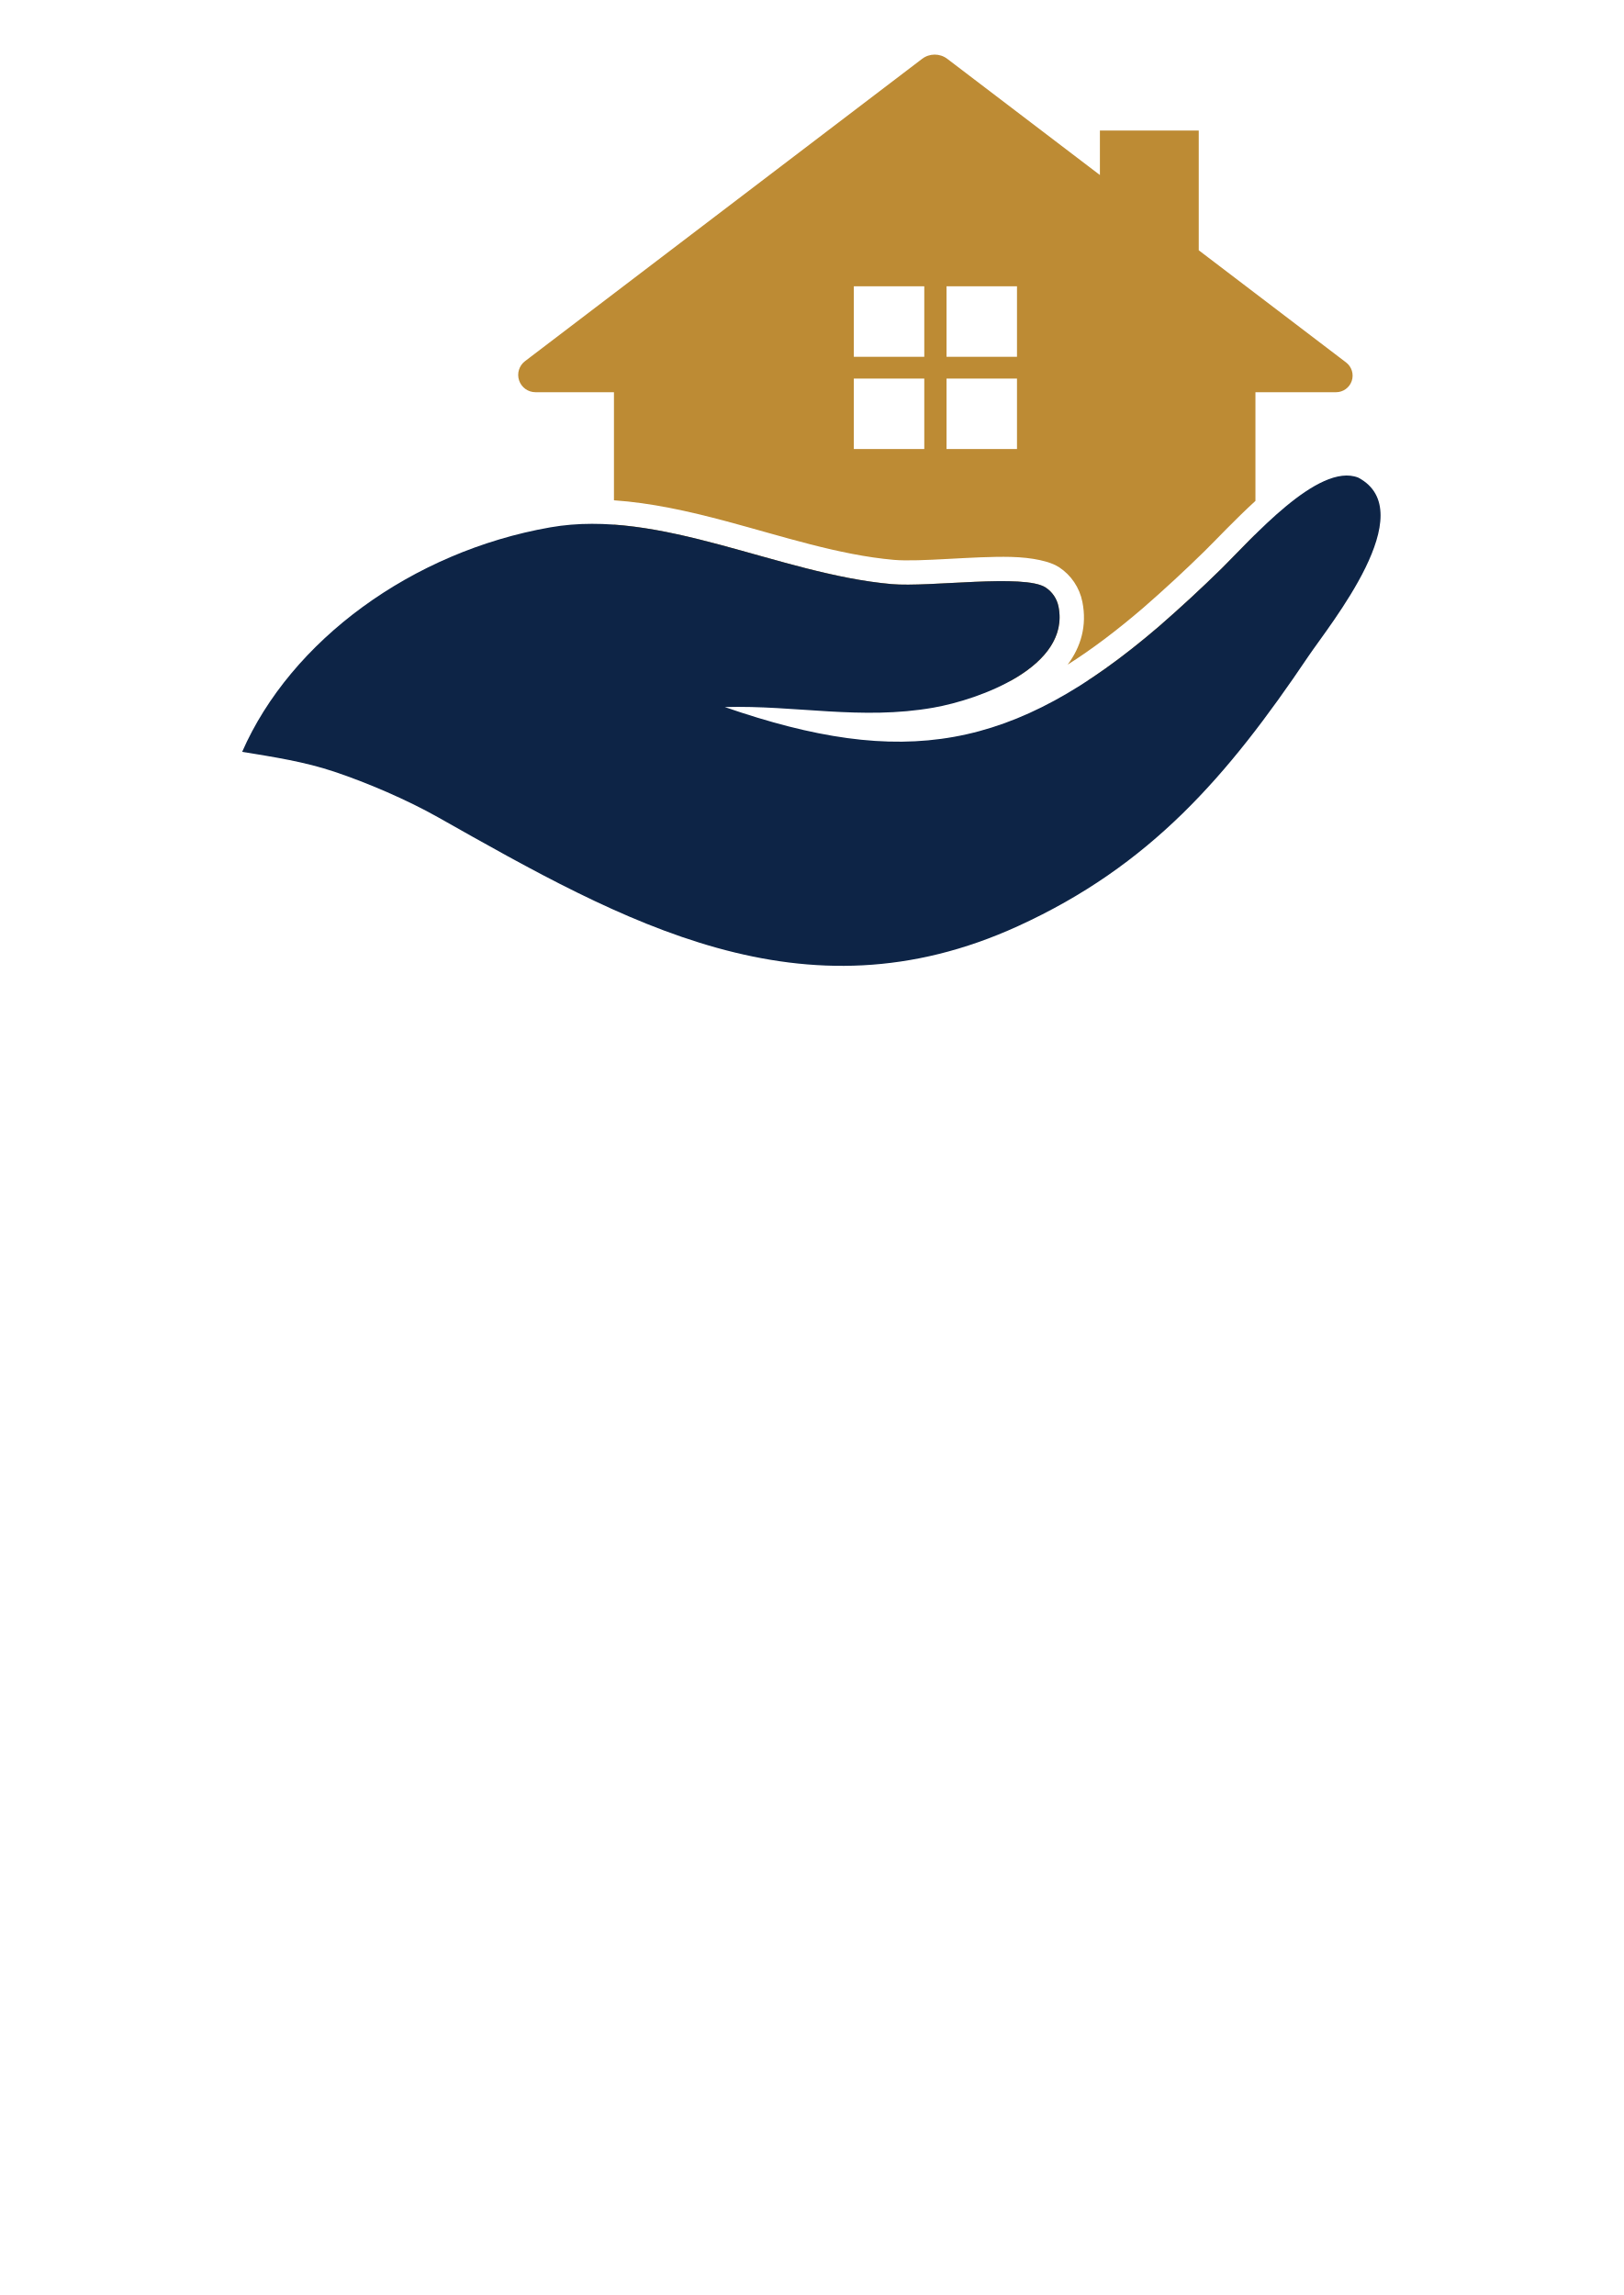
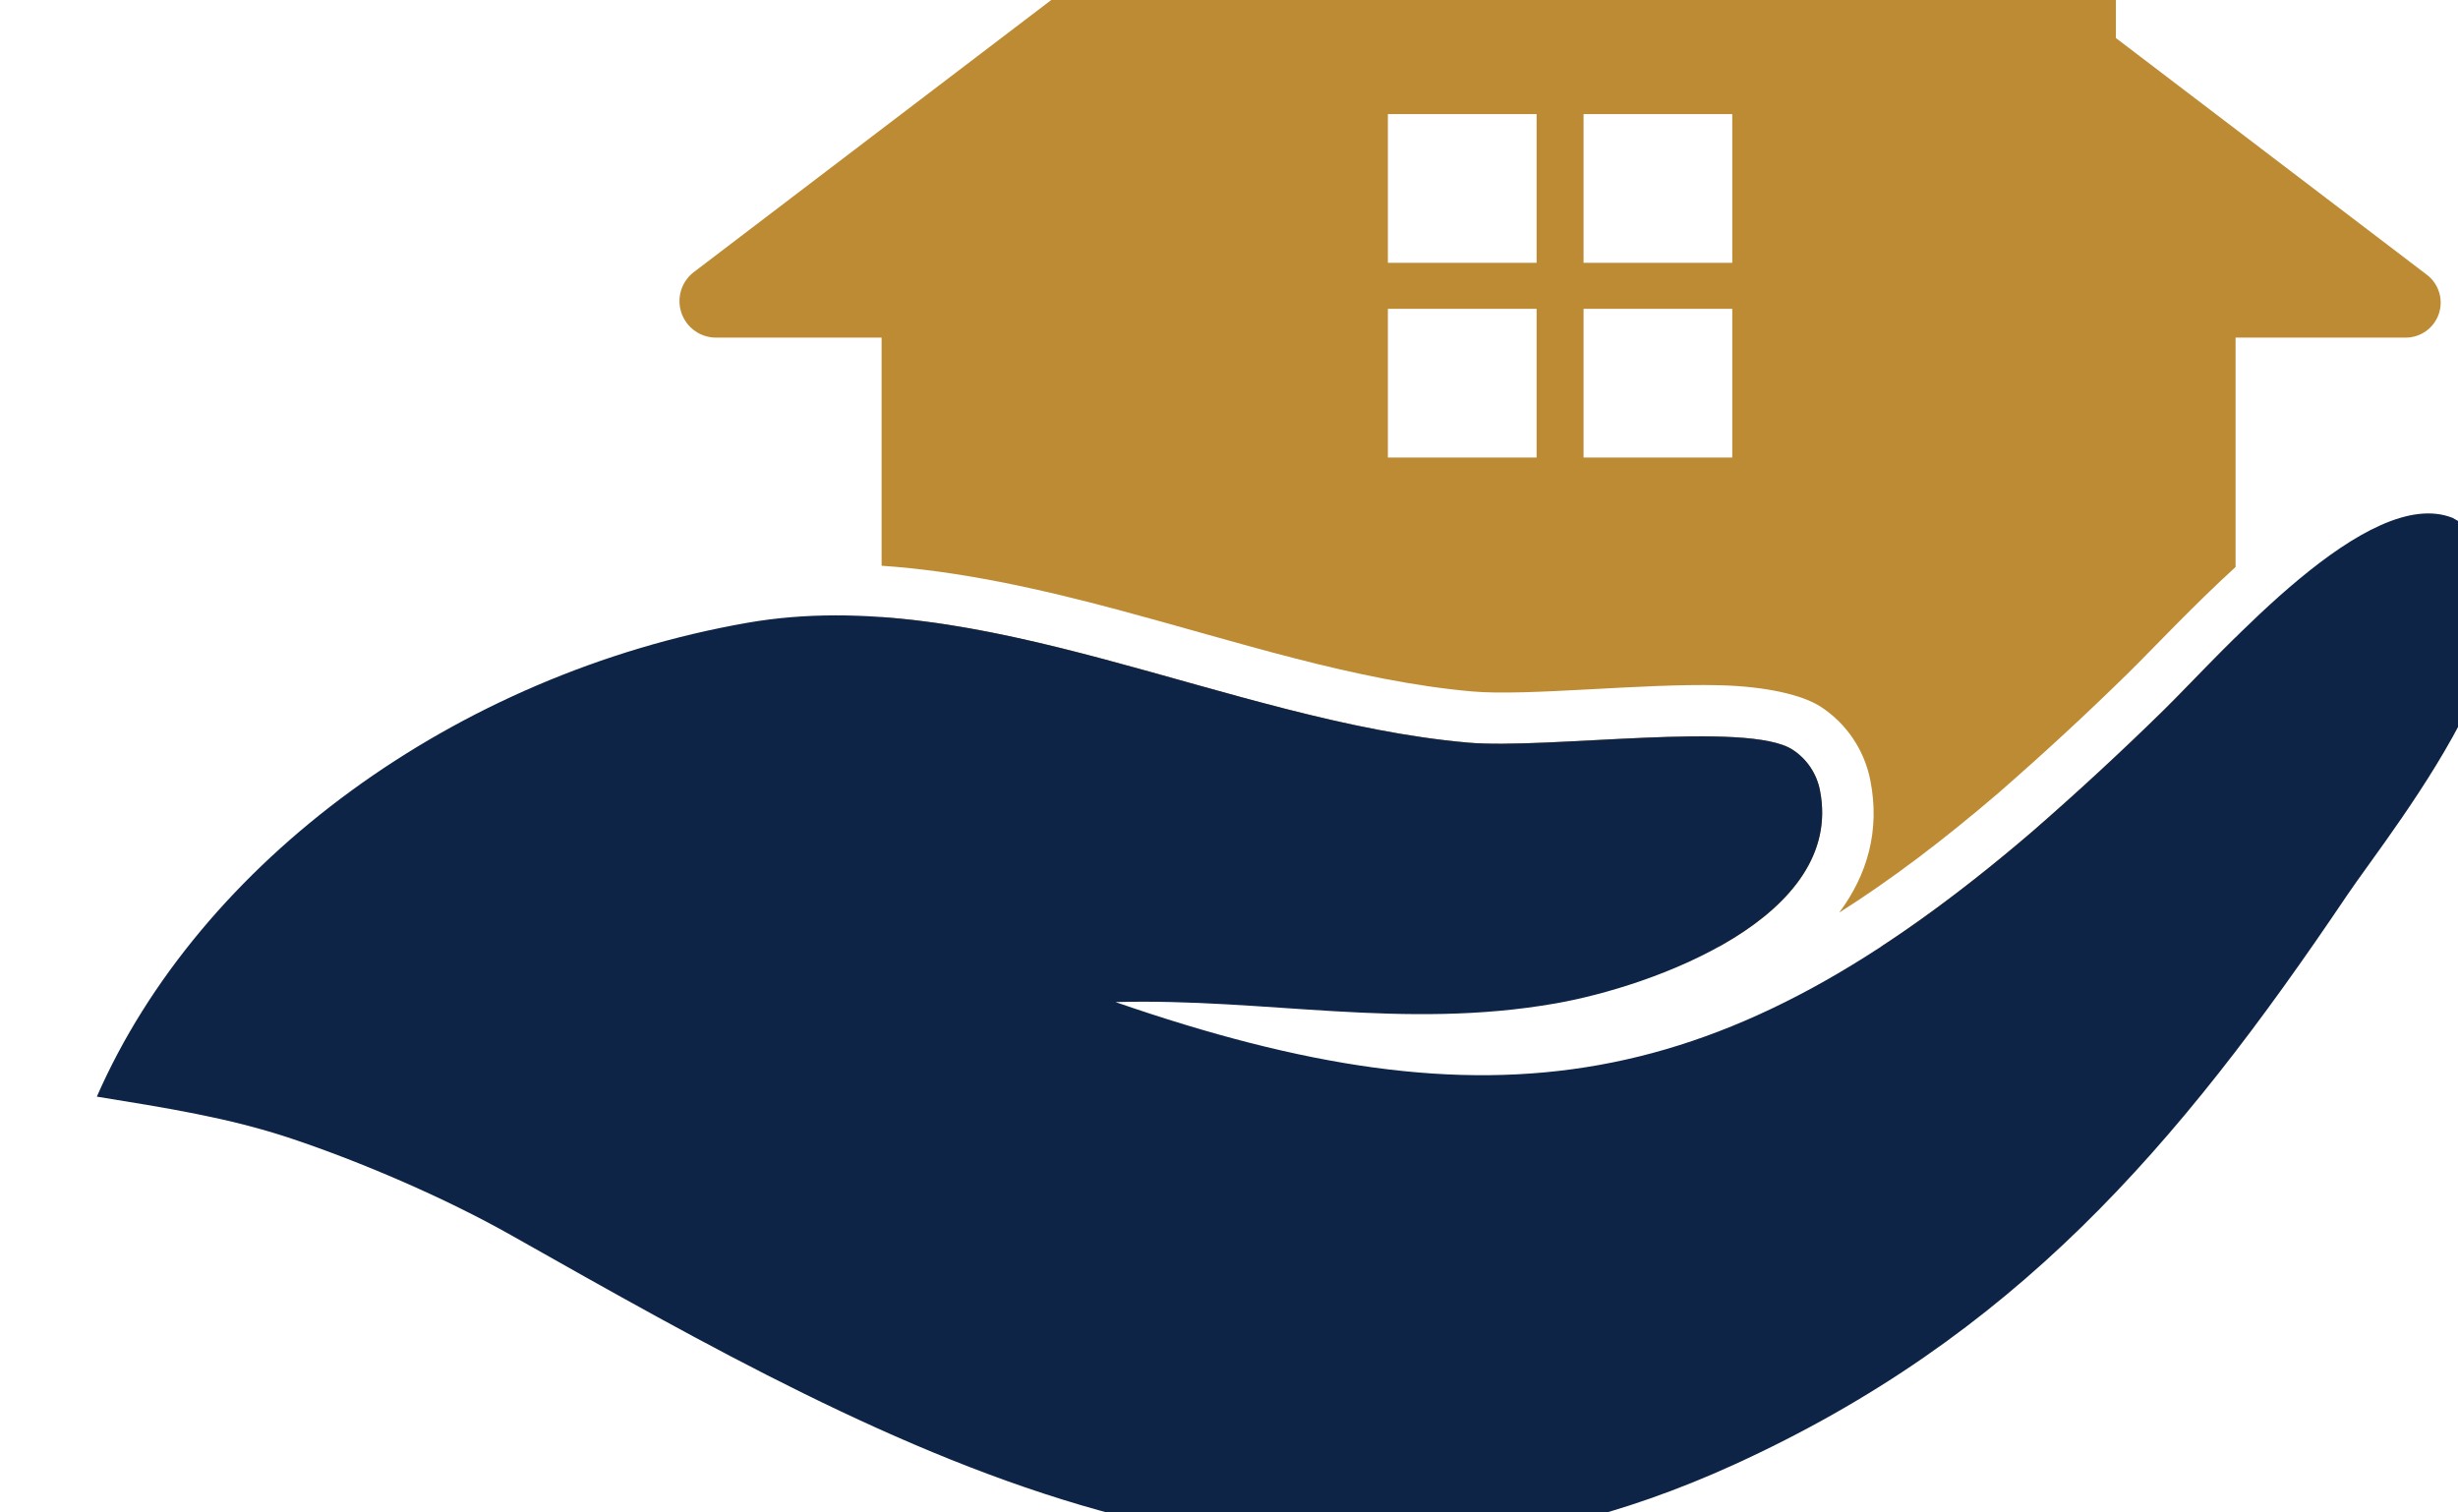
- <svg xmlns="http://www.w3.org/2000/svg" width="100%" height="100%" viewBox="0 0 2481 3508" version="1.1" xml:space="preserve" style="fill-rule:evenodd;clip-rule:evenodd;stroke-linejoin:round;stroke-miterlimit:2;">
+ <svg xmlns="http://www.w3.org/2000/svg" width="100%" height="100%" viewBox="300 355 1780 1095" version="1.1" xml:space="preserve" style="fill-rule:evenodd;clip-rule:evenodd;stroke-linejoin:round;stroke-miterlimit:2;">
  <path d="M1832.271,382.559l225.188,171.442c8.653,6.588 12.139,17.963 8.663,28.268c-3.476,10.305 -13.14,17.244 -24.016,17.244l-123.183,-0l0,166.141c-31.298,28.587 -59.551,58.911 -78.143,77.183c-30.391,29.806 -61.681,58.7 -93.788,86.639c-39.967,34.234 -77.973,62.992 -115.1,86.469c20.368,-27.346 29.75,-59.525 22.507,-95.972c-4.316,-21.731 -17.128,-40.815 -35.67,-52.987c-13.338,-8.776 -40.006,-14.892 -73.67,-15.716c-56.669,-1.387 -138.901,8.049 -178.942,4.503c-84.359,-7.47 -170.52,-36.159 -256.202,-59.066c-57.577,-15.393 -114.961,-28.16 -171.485,-31.974l0,-165.22l-119.936,-0c-11.346,0 -21.427,-7.238 -25.054,-17.989c-3.627,-10.751 0.01,-22.617 9.037,-29.489l606.95,-462.087c11.372,-8.658 27.126,-8.658 38.498,0l233.262,177.589l0,-67.99l151.082,0l0,183.013Zm-419.519,55.099l-107.701,0l0,107.701l107.701,0l0,-107.701Zm141.703,141.001l-107.701,0l0,107.701l107.701,0l0,-107.701Zm0,-141.001l-107.701,0l0,107.701l107.701,0l0,-107.701Zm-141.703,141.001l-107.701,0l0,107.701l107.701,0l0,-107.701Zm506.171,237.908l0,223.998l-256.652,-0c35.265,-23.086 71.35,-50.659 109.025,-82.937c32.708,-28.458 64.583,-57.892 95.542,-88.254c13.185,-12.957 31.392,-32.408 52.085,-52.807Zm-374.01,223.998l-606.482,-0l0,-238.668c139.469,9.978 284.457,78.531 424.406,90.923c57.958,5.133 203.167,-16.183 235.458,5.242c10.208,6.692 17.25,17.2 19.625,29.158c9.924,49.938 -26.473,87.472 -73.008,113.345Z" style="fill:#bd8b34;" />
  <path d="M1107.839,1080.752c272.583,94.258 440.042,68.283 663.458,-123.125c32.708,-28.458 64.583,-57.892 95.542,-88.254c44.917,-44.142 148.125,-163.646 209.333,-139.279c97.875,52.121 -43.25,223.938 -76.583,273.446c-123.458,183.333 -241.417,319.796 -443.667,412.125c-328.5,149.958 -602.167,-5.875 -885.792,-166.092c-48.292,-27.283 -109.208,-53.281 -159.208,-70.004c-45.529,-15.228 -91.458,-22.283 -140.792,-30.338c74.417,-170.033 259.552,-306.12 471.042,-343.179c168.317,-29.494 348.833,71.463 521.667,86.767c57.958,5.133 203.167,-16.183 235.458,5.242c10.208,6.692 17.25,17.2 19.625,29.158c18.333,92.254 -121.417,142.175 -191.125,154.45c-110.667,19.475 -210.417,-3.933 -318.958,-0.917Z" style="fill:#0d2446;fill-rule:nonzero;" />
</svg>
